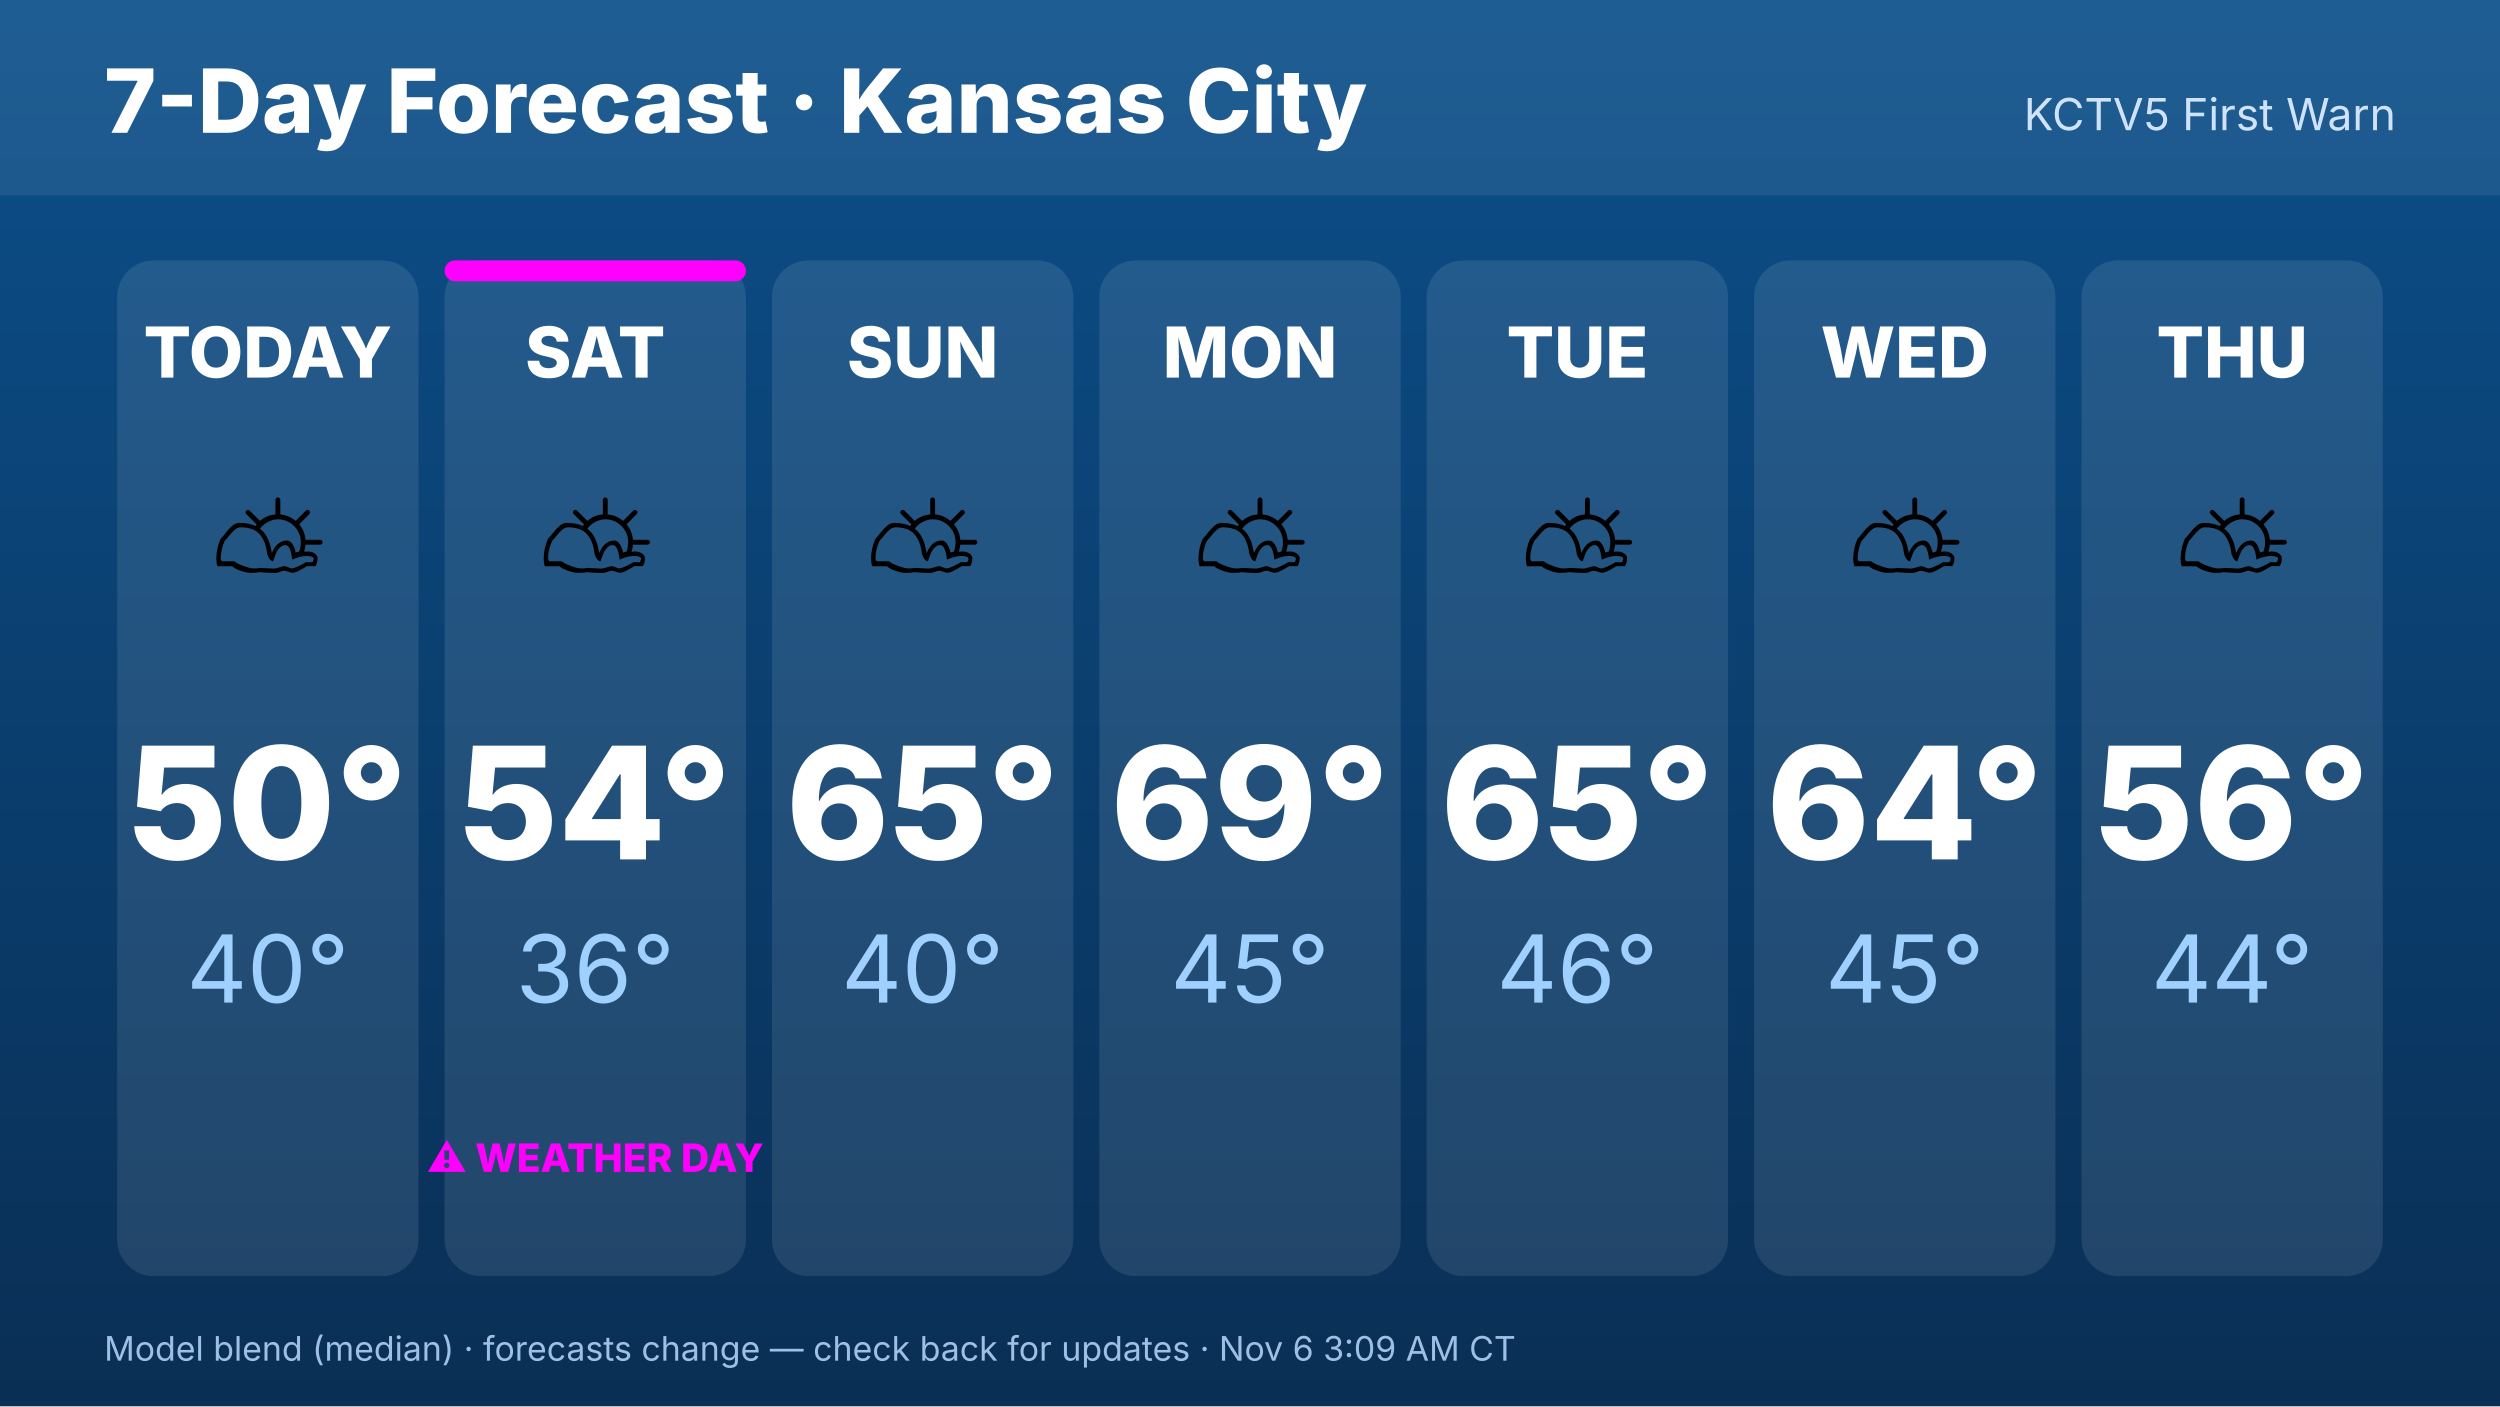
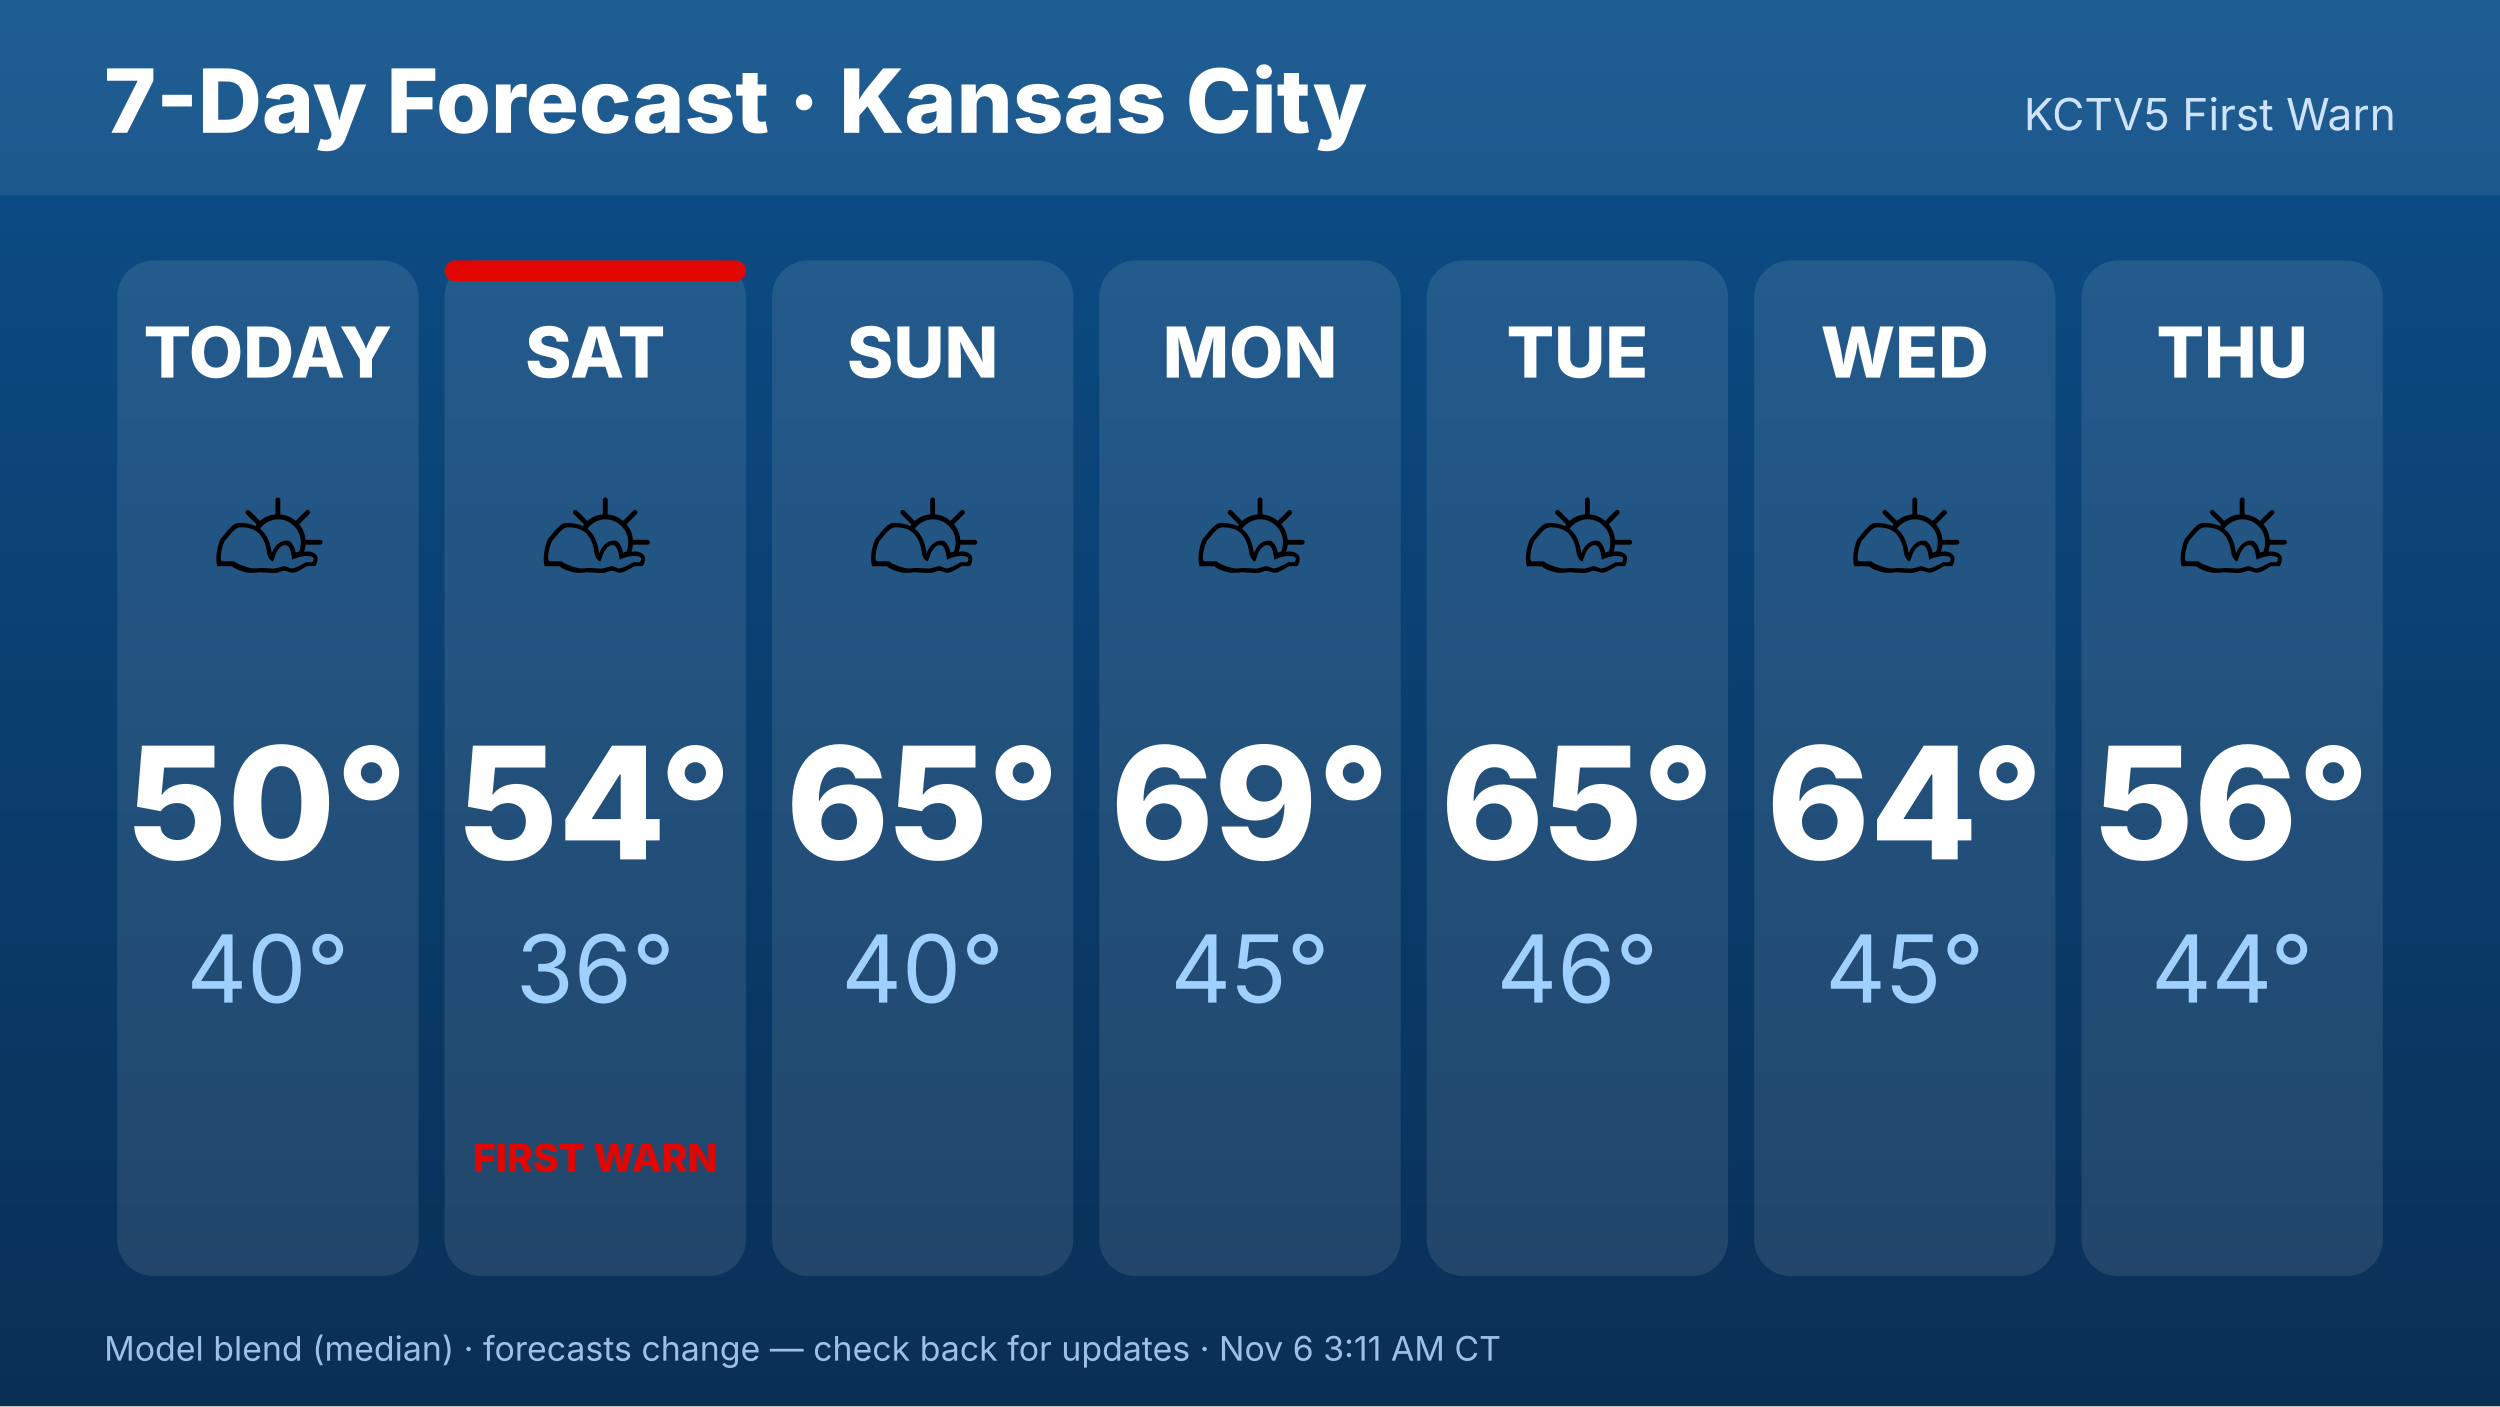
<svg xmlns="http://www.w3.org/2000/svg" width="1920" height="1080" viewBox="0 0 1920 1080" font-family="Inter,Helvetica,Arial,sans-serif">
  <defs>
    <linearGradient id="bg" x1="0" y1="0" x2="0" y2="1">
      <stop offset="0" stop-color="#0b4f8a" />
      <stop offset="1" stop-color="#0a2f55" />
    </linearGradient>
  </defs>
  <rect width="1920" height="1080" fill="url(#bg)" />
  <rect x="0" y="0" width="1920" height="150" fill="#ffffff" opacity=".08" />
  <text x="80" y="102" font-size="68" font-weight="800" fill="#fff">7-Day Forecast · Kansas City</text>
  <text x="1840" y="100" font-size="34" fill="#cfe3ff" text-anchor="end">KCTV5 First Warn</text>
  <rect x="90.0" y="200" width="231.429" height="780" rx="28" fill="#fff" opacity=".1" />
  <text x="205.714" y="290" font-size="54" font-weight="800" fill="#fff" text-anchor="middle">TODAY</text>
  <text x="205.714" y="470" font-size="110" text-anchor="middle">⛅</text>
  <text x="205.714" y="660" font-size="120" font-weight="800" fill="#fff" text-anchor="middle">50°</text>
  <text x="205.714" y="770" font-size="72" fill="#9fd0ff" text-anchor="middle">40°</text>
  <rect x="341.429" y="200" width="231.429" height="780" rx="28" fill="#fff" opacity=".1" />
-   <rect x="341.429" y="200" width="231.429" height="16" rx="8" fill="#FF00FF" />
+   <rect x="341.429" y="200" width="231.429" height="16" rx="8" fill="#E10600" />
  <text x="457.143" y="290" font-size="54" font-weight="800" fill="#fff" text-anchor="middle">SAT</text>
  <text x="457.143" y="470" font-size="110" text-anchor="middle">⛅</text>
  <text x="457.143" y="660" font-size="120" font-weight="800" fill="#fff" text-anchor="middle">54°</text>
  <text x="457.143" y="770" font-size="72" fill="#9fd0ff" text-anchor="middle">36°</text>
-   <text x="457.143" y="900" font-size="30" font-weight="800" fill="#FF00FF" text-anchor="middle">⚠ WEATHER DAY</text>
+   <text x="457.143" y="900" font-size="30" font-weight="800" fill="#E10600" text-anchor="middle">FIRST WARN</text>
  <rect x="592.857" y="200" width="231.429" height="780" rx="28" fill="#fff" opacity=".1" />
  <text x="708.571" y="290" font-size="54" font-weight="800" fill="#fff" text-anchor="middle">SUN</text>
  <text x="708.571" y="470" font-size="110" text-anchor="middle">⛅</text>
  <text x="708.571" y="660" font-size="120" font-weight="800" fill="#fff" text-anchor="middle">65°</text>
  <text x="708.571" y="770" font-size="72" fill="#9fd0ff" text-anchor="middle">40°</text>
  <rect x="844.286" y="200" width="231.429" height="780" rx="28" fill="#fff" opacity=".1" />
  <text x="960" y="290" font-size="54" font-weight="800" fill="#fff" text-anchor="middle">MON</text>
  <text x="960" y="470" font-size="110" text-anchor="middle">⛅</text>
  <text x="960" y="660" font-size="120" font-weight="800" fill="#fff" text-anchor="middle">69°</text>
  <text x="960" y="770" font-size="72" fill="#9fd0ff" text-anchor="middle">45°</text>
  <rect x="1095.714" y="200" width="231.429" height="780" rx="28" fill="#fff" opacity=".1" />
  <text x="1211.429" y="290" font-size="54" font-weight="800" fill="#fff" text-anchor="middle">TUE</text>
  <text x="1211.429" y="470" font-size="110" text-anchor="middle">⛅</text>
  <text x="1211.429" y="660" font-size="120" font-weight="800" fill="#fff" text-anchor="middle">65°</text>
  <text x="1211.429" y="770" font-size="72" fill="#9fd0ff" text-anchor="middle">46°</text>
  <rect x="1347.143" y="200" width="231.429" height="780" rx="28" fill="#fff" opacity=".1" />
  <text x="1462.857" y="290" font-size="54" font-weight="800" fill="#fff" text-anchor="middle">WED</text>
  <text x="1462.857" y="470" font-size="110" text-anchor="middle">⛅</text>
  <text x="1462.857" y="660" font-size="120" font-weight="800" fill="#fff" text-anchor="middle">64°</text>
  <text x="1462.857" y="770" font-size="72" fill="#9fd0ff" text-anchor="middle">45°</text>
  <rect x="1598.571" y="200" width="231.429" height="780" rx="28" fill="#fff" opacity=".1" />
  <text x="1714.286" y="290" font-size="54" font-weight="800" fill="#fff" text-anchor="middle">THU</text>
  <text x="1714.286" y="470" font-size="110" text-anchor="middle">⛅</text>
  <text x="1714.286" y="660" font-size="120" font-weight="800" fill="#fff" text-anchor="middle">56°</text>
  <text x="1714.286" y="770" font-size="72" fill="#9fd0ff" text-anchor="middle">44°</text>
-   <text x="80" y="1045" font-size="26" fill="#9fc0e6">Model blend (median) · forecasts change — check back for updates · Nov 6 3:09 AM CT</text>
+   <text x="80" y="1045" font-size="26" fill="#9fc0e6">Model blend (median) · forecasts change — check back for updates · Nov 6 3:11 AM CT</text>
</svg>
